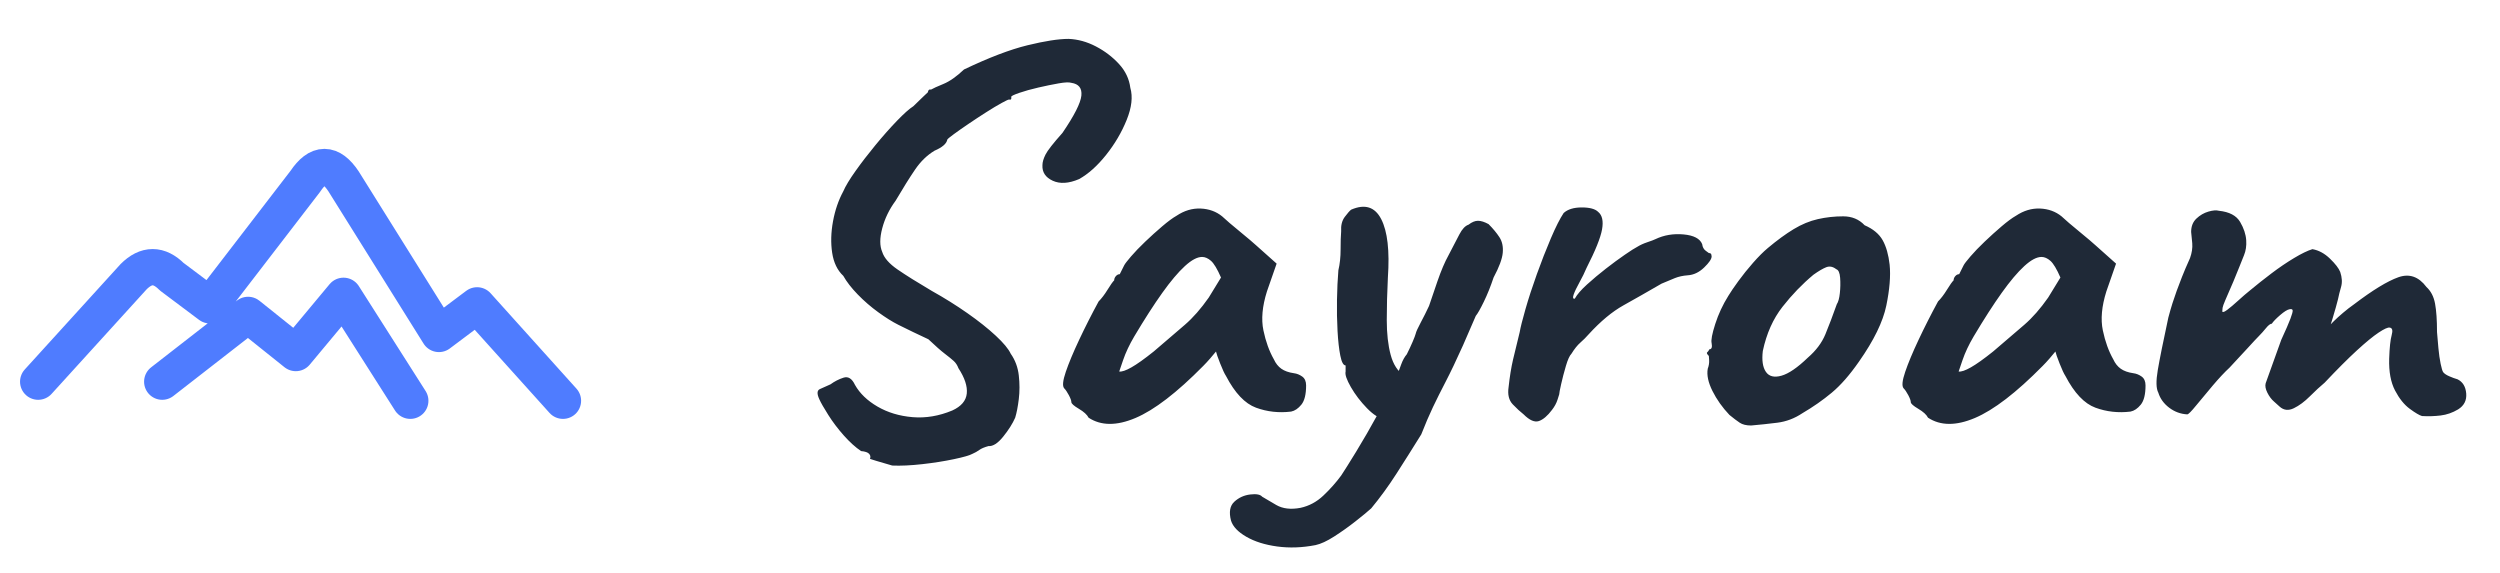
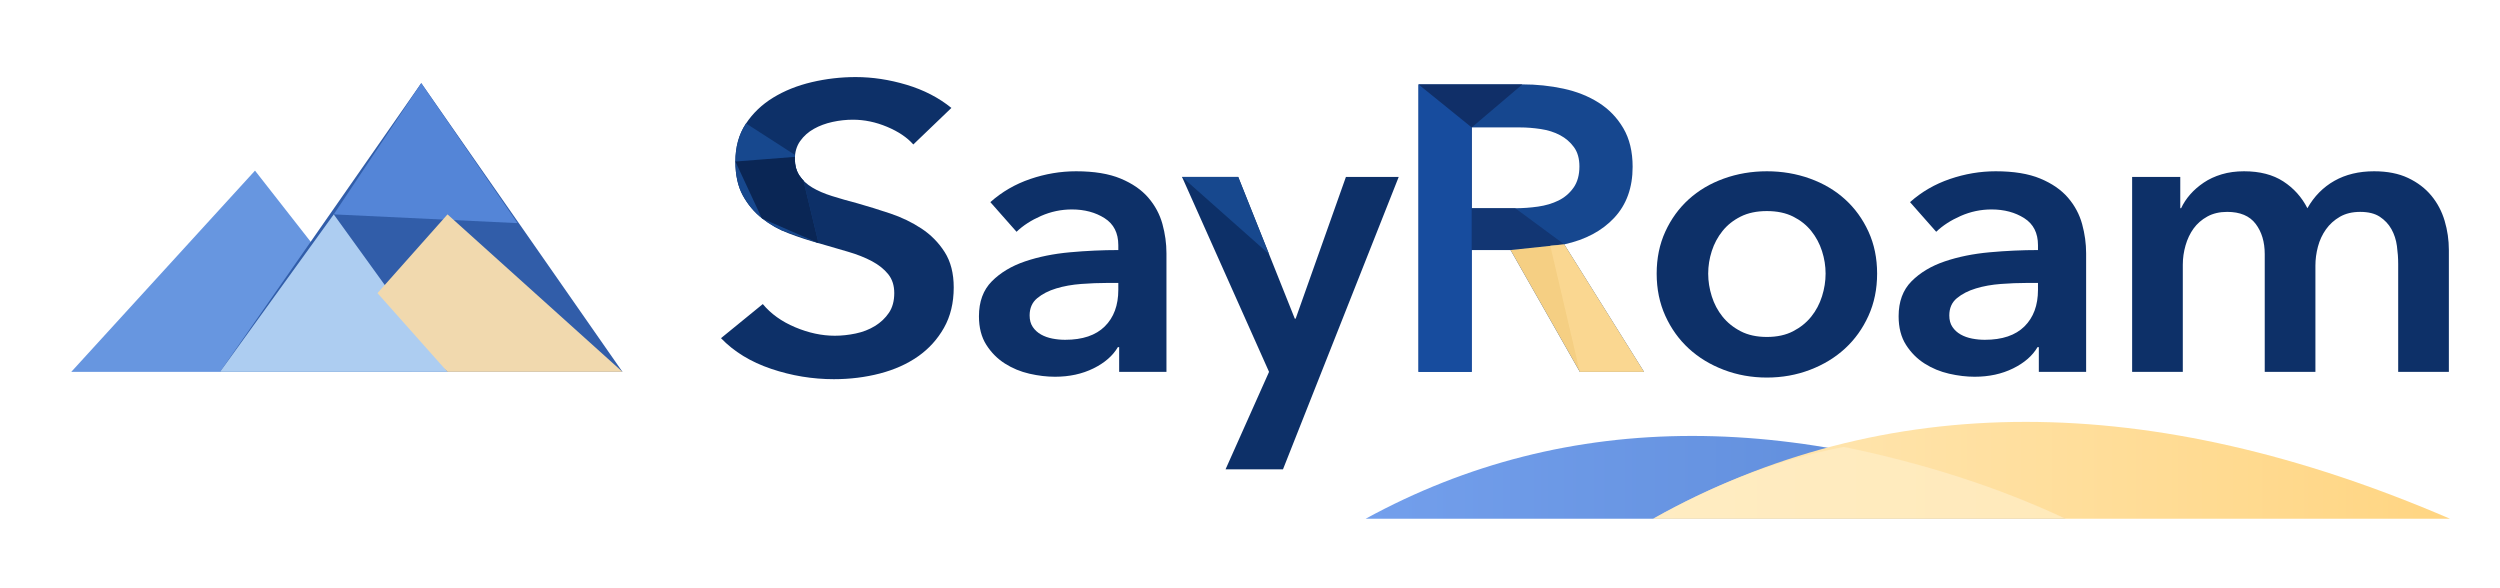
- <svg xmlns="http://www.w3.org/2000/svg" viewBox="0 0 262 60" role="img">
-   <g transform="translate(1 15)">
-     <path d="M3 25 13 14q2-2 4 0l4 3L31 4q2-3 4 0l10 16 4-3 9 10M16 25l9-7 5 4 5-6 7 11" fill="none" stroke="#4f7cff" stroke-width="3.8" stroke-linecap="round" stroke-linejoin="round" />
+ <svg xmlns="http://www.w3.org/2000/svg" viewBox="0 0 800 188">
+   <g transform="translate(20 21) scale(2.8)">
+     <path d="M1 35 22 12 40 35Z" fill="#6796e0" />
+     <path d="M18 35 41 2 64 35Z" fill="#315da9" />
+     <path d="m31 17 10-15 11 16Z" fill="#5485d7" />
+     <path d="m18 35 13-18 13 18Z" fill="#adcdf1" />
+     <path d="m36 26 8-9 20 18H44Z" fill="#f1d9ae" />
  </g>
-   <path d="M266 -65Q248 -60 237.0 -56.5Q226 -53 226 -53Q228 -48 224.5 -44.0Q221 -40 210 -39Q195 -29 179.0 -11.0Q163 7 151.0 26.0Q139 45 135 54Q128 69 136.0 72.5Q144 76 155 81Q166 89 178.5 93.0Q191 97 199 80Q212 57 239.5 41.0Q267 25 302.5 22.0Q338 19 374 34Q398 45 400.0 64.5Q402 84 385 110Q382 118 376.5 123.0Q371 128 360.5 136.0Q350 144 331 162Q316 169 303.5 175.0Q291 181 277 188Q261 196 241.0 210.5Q221 225 204.0 242.5Q187 260 178 276Q162 291 158.0 317.5Q154 344 159.5 374.0Q165 404 178 428Q184 442 200.0 464.5Q216 487 235.8 511.039Q255.6 535.079 274.3 554.539Q293 574 304 581Q312 589 321.0 597.5Q330 606 330 606Q331 611 333.5 611.0Q336 611 336 611Q341 614 358.0 621.0Q375 628 395 647Q462 679 509.0 690.5Q556 702 583 702Q608 701 632.0 688.5Q656 676 673.5 657.0Q691 638 694 614Q701 590 687.5 556.5Q674 523 650.5 493.5Q627 464 602 450Q574 438 554.5 447.0Q535 456 536 475Q536 483 541.5 494.0Q547 505 572 533Q604 580 606.0 600.0Q608 620 588 623Q582 625 565.0 622.0Q548 619 528.5 614.5Q509 610 494.5 605.0Q480 600 480 598Q480 598 480.0 595.0Q480 592 476 593Q474 593 462.542 586.714Q451.083 580.429 435.042 570.214Q419 560 403.5 549.5Q388 539 376.883 530.857Q365.767 522.714 365 521Q363 510 342 501Q322 489 307.0 467.0Q292 445 272 411Q255 388 248.0 361.5Q241 335 248 319Q253 303 275.5 287.5Q298 272 337 249Q371 230 401.0 209.0Q431 188 452.0 168.5Q473 149 479 136Q491 119 493.5 97.0Q496 75 493.5 54.5Q491 34 487 21Q480 5 465.5 -13.0Q451 -31 439 -30Q428 -33 422.5 -37.0Q417 -41 410 -44Q403 -48 377.0 -53.5Q351 -59 320.0 -62.5Q289 -66 266 -65ZM619 21Q615 29 601.5 37.0Q588 45 588 49Q588 53 583.5 61.5Q579 70 575 74Q570 80 578.0 103.5Q586 127 602.0 161.0Q618 195 637 230Q645 238 653.0 251.0Q661 264 665 268Q665 272 668.0 275.5Q671 279 675 279L683 295Q685 299 695.309 311.0Q705.617 323.0 720.809 337.5Q736 352 751.375 365.091Q766.75 378.182 777 384Q798 398 820.5 397.0Q843 396 859 383Q862 380 872.5 371.0Q883 362 896.5 351.0Q910 340 920 331L957 298L939.581 248.0Q927 208 933.25 178.0Q939.5 148.0 952 126Q957 115 965.5 109.0Q974 103 988 101Q996 100 1003.0 95.0Q1010 90 1010 79Q1010 55 1001.5 44.5Q993 34 983 32Q950 28 920.0 39.0Q890 50 866 96Q862 102 855.5 118.5Q849 135 848 140Q844 135 837.5 127.5Q831 120 825 114Q754 42 703.252 20.5Q652.504 -1.0 619 21ZM674 104Q681 103 696.0 111.5Q711 120 736 140Q770 169 792.0 188.0Q814 207 835 237L857 273Q847 296 839.0 303.0Q831 310 823 310Q810 310 792.0 293.5Q774 277 751.5 245.5Q729 214 701 167Q688 145 681.0 124.5Q674 104 674 104ZM1027 -208Q991 -215 958.0 -210.5Q925 -206 902.5 -193.0Q880 -180 875 -164Q869 -141 881.0 -130.0Q893 -119 909.5 -117.0Q926 -115 931 -121Q939 -126 956.5 -136.0Q974 -146 1000 -141Q1023 -136 1041.0 -119.0Q1059 -102 1073 -83Q1081 -71 1100.0 -40.0Q1119 -9 1139.5 28.5Q1160 66 1174 98Q1177 106 1181.0 117.0Q1185 128 1191 135Q1197 147 1201.5 157.5Q1206 168 1207 172Q1208 177 1216.0 192.0Q1224 207 1231 222Q1236 237 1246.0 266.0Q1256 295 1266 313Q1278 336 1285.5 350.5Q1293 365 1302 368Q1311 375 1319.0 375.0Q1327 375 1338 369Q1350 357 1357.5 345.5Q1365 334 1363.5 317.5Q1362 301 1347 273Q1339 249 1329.5 229.5Q1320 210 1315 204Q1310 192 1303.5 177.5Q1297 163 1292 151Q1274 111 1261.0 86.0Q1248 61 1238.0 40.0Q1228 19 1217 -9Q1194 -46 1172.5 -79.5Q1151 -113 1127 -142Q1117 -151 1098.5 -165.5Q1080 -180 1060.5 -192.5Q1041 -205 1027 -208ZM1152 18Q1137 20 1119.5 38.0Q1102 56 1090.5 76.0Q1079 96 1081 104Q1081 109 1081.0 112.0Q1081 115 1081 115Q1075 115 1071.5 132.5Q1068 150 1066.5 177.0Q1065 204 1065.5 233.0Q1066 262 1068 286Q1072 303 1072.0 323.5Q1072 344 1073 356Q1072 372 1079.5 382.0Q1087 392 1091 395Q1128 411 1145.0 378.0Q1162 345 1157 273Q1155 233 1155.0 196.5Q1155 160 1162.0 134.0Q1169 108 1186 97Q1193 93 1191.0 80.0Q1189 67 1182.0 52.5Q1175 38 1166.5 27.5Q1158 17 1152 18ZM1401 27Q1392 34 1381.5 45.0Q1371 56 1374 76Q1377 104 1382.0 125.5Q1387 147 1394 175Q1396 187 1404.287 216.0Q1412.574 245.0 1424.787 279.0Q1437 313 1450.0 343.5Q1463 374 1473 389Q1484 399 1505.5 399.0Q1527 399 1535 391Q1546 382 1542.0 359.5Q1538 337 1514 290Q1509 278 1501.5 264.5Q1494 251 1491.0 242.5Q1488 234 1493 235Q1499 246 1515.0 260.5Q1531 275 1549.0 289.0Q1567 303 1583.0 314.0Q1599 325 1605 328Q1613 333 1623.5 336.5Q1634 340 1638 342Q1661 353 1688.5 350.5Q1716 348 1722 333Q1723 325 1728.5 321.0Q1734 317 1734 317Q1738 317 1738.5 314.0Q1739 311 1739 311Q1739 304 1725.5 291.0Q1712 278 1696 277Q1683 276 1673.0 272.0Q1663 268 1649 262Q1611 240 1580.5 223.0Q1550 206 1518 171Q1511 163 1503.0 156.0Q1495 149 1487 136Q1482 131 1477.0 114.0Q1472 97 1468.5 81.5Q1465 66 1465 63Q1465 63 1462.0 53.5Q1459 44 1452 35Q1440 19 1428.5 15.0Q1417 11 1401 27ZM1810 7Q1797 7 1789.5 12.0Q1782 17 1771 26Q1752 46 1740.5 69.0Q1729 92 1732 109Q1735 117 1734.5 124.5Q1734 132 1734 132Q1729 137 1731.0 138.5Q1733 140 1735 144Q1741 144 1739 155Q1737 163 1745.5 189.5Q1754 216 1769 240Q1775 250 1787.0 266.5Q1799 283 1813.5 299.5Q1828 316 1840 326Q1865 347 1886.5 360.0Q1908 373 1930 378Q1952 383 1975.5 383.0Q1999 383 2014 367Q2037 357 2046.5 340.0Q2056 323 2059 296Q2062 266 2053.0 222.5Q2044 179 2004 122Q1979 86 1955.0 66.0Q1931 46 1902 29Q1881 15 1857.0 12.0Q1833 9 1810 7ZM1912 129Q1934 148 1943.5 171.0Q1953 194 1964 225Q1968 231 1969.5 245.0Q1971 259 1970.0 272.5Q1969 286 1963 288Q1954 295 1945.0 291.5Q1936 288 1922 278Q1892 253 1866.5 220.5Q1841 188 1831 141Q1828 116 1836.5 103.5Q1845 91 1864.5 96.5Q1884 102 1912 129ZM2128 21Q2124 29 2110.5 37.0Q2097 45 2097 49Q2097 53 2092.5 61.5Q2088 70 2084 74Q2079 80 2087.0 103.5Q2095 127 2111.0 161.0Q2127 195 2146 230Q2154 238 2162.0 251.0Q2170 264 2174 268Q2174 272 2177.0 275.5Q2180 279 2184 279L2192 295Q2194 299 2204.309 311.0Q2214.617 323.0 2229.809 337.5Q2245 352 2260.375 365.091Q2275.75 378.182 2286 384Q2307 398 2329.5 397.0Q2352 396 2368 383Q2371 380 2381.5 371.0Q2392 362 2405.5 351.0Q2419 340 2429 331L2466 298L2448.581 248.0Q2436 208 2442.25 178.0Q2448.5 148.0 2461 126Q2466 115 2474.5 109.0Q2483 103 2497 101Q2505 100 2512.0 95.0Q2519 90 2519 79Q2519 55 2510.5 44.5Q2502 34 2492 32Q2459 28 2429.0 39.0Q2399 50 2375 96Q2371 102 2364.5 118.5Q2358 135 2357 140Q2353 135 2346.5 127.5Q2340 120 2334 114Q2263 42 2212.252 20.5Q2161.504 -1.0 2128 21ZM2183 104Q2190 103 2205.0 111.5Q2220 120 2245 140Q2279 169 2301.0 188.0Q2323 207 2344 237L2366 273Q2356 296 2348.0 303.0Q2340 310 2332 310Q2319 310 2301.0 293.5Q2283 277 2260.5 245.5Q2238 214 2210 167Q2197 145 2190.0 124.5Q2183 104 2183 104ZM3016 24Q3009 26 2994.0 37.0Q2979 48 2967.5 70.0Q2956 92 2957 127Q2958 157 2961.5 169.5Q2965 182 2958 183Q2953 184 2938.0 174.0Q2923 164 2899.0 142.0Q2875 120 2841 84Q2829 74 2814.5 59.5Q2800 45 2785.5 38.0Q2771 31 2760 41L2750 50Q2743 56 2738.0 66.0Q2733 76 2735 83L2763 161Q2775 187 2779.5 199.0Q2784 211 2783.5 214.0Q2783 217 2778 216Q2772 215 2761.0 205.5Q2750 196 2746 190Q2742 190 2735.5 182.0Q2729 174 2723 168Q2717 162 2702.0 145.5Q2687 129 2670 111Q2657 99 2640.0 79.0Q2623 59 2610.0 43.0Q2597 27 2594 27Q2576 28 2561.5 39.0Q2547 50 2542 66Q2536 77 2541.0 106.5Q2546 136 2560 201Q2564 216 2567.5 227.0Q2571 238 2575.0 249.0Q2579 260 2584.5 274.0Q2590 288 2599 308Q2604 322 2603.0 334.5Q2602 347 2601 355Q2601 370 2610.5 379.0Q2620 388 2632.0 391.5Q2644 395 2651 393Q2679 390 2689.0 373.0Q2699 356 2700 340Q2701 325 2696.0 313.0Q2691 301 2688 293L2677 266Q2667 243 2662.5 232.5Q2658 222 2657.5 218.5Q2657 215 2657 212Q2658 209 2666.0 215.0Q2674 221 2685.5 231.5Q2697 242 2707 250Q2725 265 2745.5 280.5Q2766 296 2786.0 308.0Q2806 320 2819 324Q2836 321 2850.5 307.0Q2865 293 2869 283Q2874 268 2870.5 256.0Q2867 244 2865 234Q2864 230 2861.0 219.0Q2858 208 2855.0 198.5Q2852 189 2852 189Q2852 189 2858.0 195.0Q2864 201 2874.0 209.5Q2884 218 2894 225Q2944 263 2973.5 273.5Q3003 284 3024 256Q3036 245 3039.5 226.0Q3043 207 3043 175Q3044 162 3045.5 146.0Q3047 130 3049.5 118.0Q3052 106 3054 103Q3057 99 3065.0 95.5Q3073 92 3080 90Q3094 83 3095.5 64.5Q3097 46 3081 36Q3066 27 3049.5 25.0Q3033 23 3016 24Z" fill="#1f2937" transform="translate(78 45) scale(0.05829745 -0.05829745)" />
+   <g transform="translate(185)">
+     <g transform="translate(42 119) scale(0.1486554 -0.1299435)">
+       <defs>
+         <clipPath id="sayroam-logo-0">
+           <path d="M439 560Q419 586 382.5 603.5Q346 621 309 621Q287 621 265.0 615.5Q243 610 225.0 598.5Q207 587 195.5 568.5Q184 550 184 524Q184 500 194.0 483.0Q204 466 221.5 454.0Q239 442 264.0 433.0Q289 424 319 415Q353 404 389.5 390.0Q426 376 456.5 353.0Q487 330 506.5 295.0Q526 260 526 208Q526 151 505.0 108.5Q484 66 449.0 38.0Q414 10 367.0 -4.0Q320 -18 268 -18Q199 -18 133.0 7.5Q67 33 25 83L115 167Q141 131 184.5 110.0Q228 89 270 89Q292 89 315.0 94.5Q338 100 356.5 113.0Q375 126 386.5 145.5Q398 165 398 194Q398 222 385.0 240.5Q372 259 350.0 272.5Q328 286 298.0 296.0Q268 306 235 317Q203 327 171.0 341.0Q139 355 113.5 378.0Q88 401 72.0 434.5Q56 468 56 518Q56 572 78.5 611.0Q101 650 137.5 675.5Q174 701 220.5 713.5Q267 726 315 726Q369 726 424.5 707.0Q480 688 521 650Z" />
+         </clipPath>
+       </defs>
+       <path d="M439 560Q419 586 382.5 603.5Q346 621 309 621Q287 621 265.0 615.5Q243 610 225.0 598.5Q207 587 195.5 568.5Q184 550 184 524Q184 500 194.0 483.0Q204 466 221.5 454.0Q239 442 264.0 433.0Q289 424 319 415Q353 404 389.5 390.0Q426 376 456.5 353.0Q487 330 506.5 295.0Q526 260 526 208Q526 151 505.0 108.5Q484 66 449.0 38.0Q414 10 367.0 -4.0Q320 -18 268 -18Q199 -18 133.0 7.5Q67 33 25 83L115 167Q141 131 184.5 110.0Q228 89 270 89Q292 89 315.0 94.5Q338 100 356.5 113.0Q375 126 386.5 145.5Q398 165 398 194Q398 222 385.0 240.5Q372 259 350.0 272.5Q328 286 298.0 296.0Q268 306 235 317Q203 327 171.0 341.0Q139 355 113.5 378.0Q88 401 72.0 434.5Q56 468 56 518Q56 572 78.5 611.0Q101 650 137.5 675.5Q174 701 220.5 713.5Q267 726 315 726Q369 726 424.5 707.0Q480 688 521 650Z" fill="#0d3068" />
+       <g clip-path="url(#sayroam-logo-0)">
+         <path d="M0 670 190 530 235 317 0 410Z" fill="#17488e" />
+         <path d="m56 518 134 12 45-213-122 61Z" fill="#0a2655" />
+       </g>
+     </g>
+     <g transform="translate(123.1282 119) scale(0.1351412 -0.1299435)">
+       <path d="M370 61H367Q349 29 309.0 8.5Q269 -12 218 -12Q189 -12 157.5 -4.5Q126 3 99.5 20.5Q73 38 55.5 66.5Q38 95 38 137Q38 191 68.5 223.0Q99 255 147.0 272.0Q195 289 253.5 294.5Q312 300 368 300V312Q368 357 335.5 378.5Q303 400 258 400Q220 400 185.0 384.0Q150 368 127 345L65 418Q106 456 159.5 475.0Q213 494 268 494Q332 494 373.5 476.0Q415 458 439.0 429.0Q463 400 472.5 364.0Q482 328 482 292V0H370ZM368 219H341Q312 219 280.0 216.5Q248 214 221.0 205.5Q194 197 176.0 181.5Q158 166 158 139Q158 122 165.5 110.5Q173 99 185.0 92.0Q197 85 212.0 82.0Q227 79 242 79Q304 79 336.0 112.0Q368 145 368 202Z" fill="#0d3068" />
+     </g>
+     <g transform="translate(193.2559 119) scale(0.1351412 -0.1299435)">
+       <defs>
+         <clipPath id="sayroam-logo-2">
+           <path d="M0 480H133L267 131H269L388 480H513L239-240H103L206 0Z" />
+         </clipPath>
+       </defs>
+       <path d="M0 480H133L267 131H269L388 480H513L239-240H103L206 0Z" fill="#0d3068" />
+       <path d="M0 480H133L206 290Z" fill="#17488e" />
+     </g>
+     <g transform="translate(258.3833 119) scale(0.1351412 -0.1299435)">
+       <defs>
+         <clipPath id="sayroam-logo-3">
+           <path d="M78 708H324Q374 708 421.0 697.5Q468 687 504.5 663.0Q541 639 563.0 600.0Q585 561 585 505Q585 428 541.5 379.5Q498 331 423 314L612 0H460L296 300H204V0H78ZM307 403Q334 403 361.0 407.0Q388 411 409.5 422.0Q431 433 445.0 453.5Q459 474 459 506Q459 535 446.0 553.5Q433 572 413.0 583.0Q393 594 367.5 598.0Q342 602 318 602H204V403Z" />
+         </clipPath>
+       </defs>
+       <path d="M78 708H324Q374 708 421.0 697.5Q468 687 504.5 663.0Q541 639 563.0 600.0Q585 561 585 505Q585 428 541.5 379.5Q498 331 423 314L612 0H460L296 300H204V0H78ZM307 403Q334 403 361.0 407.0Q388 411 409.5 422.0Q431 433 445.0 453.5Q459 474 459 506Q459 535 446.0 553.5Q433 572 413.0 583.0Q393 594 367.5 598.0Q342 602 318 602H204V403Z" fill="#16478f" />
+       <g clip-path="url(#sayroam-logo-3)">
+         <path d="M78 0h126v602L78 708Z" fill="#174c9e" />
+         <path d="M78 708h246L204 602Z" fill="#102f68" />
+         <path d="m204 602 103-199 116-89-127-14H204Z" fill="#102f68" opacity=".72" />
+         <path d="M296 300 460 0h152L423 314Z" fill="#f5cf83" />
+         <path d="M460 0h152L423 314l-33-3Z" fill="#ffdf9d" opacity=".55" />
+       </g>
+     </g>
+     <g transform="translate(339.1872 119) scale(0.1351412 -0.1299435)">
+       <path d="M44 242Q44 299 64.5 345.5Q85 392 120.0 425.0Q155 458 203.0 476.0Q251 494 305 494Q359 494 407.0 476.0Q455 458 490.0 425.0Q525 392 545.5 345.5Q566 299 566 242Q566 185 545.5 138.0Q525 91 490.0 57.5Q455 24 407.0 5.0Q359 -14 305 -14Q251 -14 203.0 5.0Q155 24 120.0 57.5Q85 91 64.5 138.0Q44 185 44 242ZM166 242Q166 214 174.5 186.0Q183 158 200.0 136.0Q217 114 243.0 100.0Q269 86 305 86Q341 86 367.0 100.0Q393 114 410.0 136.0Q427 158 435.5 186.0Q444 214 444 242Q444 270 435.5 297.5Q427 325 410.0 347.0Q393 369 367.0 382.5Q341 396 305 396Q269 396 243.0 382.5Q217 369 200.0 347.0Q183 325 174.5 297.5Q166 270 166 242Z" fill="#0d3068" />
+     </g>
+     <g transform="translate(417.4233 119) scale(0.1351412 -0.1299435)">
+       <path d="M370 61H367Q349 29 309.0 8.5Q269 -12 218 -12Q189 -12 157.5 -4.5Q126 3 99.5 20.5Q73 38 55.5 66.5Q38 95 38 137Q38 191 68.5 223.0Q99 255 147.0 272.0Q195 289 253.5 294.5Q312 300 368 300V312Q368 357 335.5 378.5Q303 400 258 400Q220 400 185.0 384.0Q150 368 127 345L65 418Q106 456 159.5 475.0Q213 494 268 494Q332 494 373.5 476.0Q415 458 439.0 429.0Q463 400 472.5 364.0Q482 328 482 292V0H370ZM368 219H341Q312 219 280.0 216.5Q248 214 221.0 205.5Q194 197 176.0 181.5Q158 166 158 139Q158 122 165.5 110.5Q173 99 185.0 92.0Q197 85 212.0 82.0Q227 79 242 79Q304 79 336.0 112.0Q368 145 368 202Z" fill="#0d3068" />
+     </g>
+     <g transform="translate(487.551 119) scale(0.1351412 -0.1299435)">
+       <path d="M645 494Q692 494 725.5 477.5Q759 461 780.5 434.0Q802 407 812.0 372.0Q822 337 822 300V0H702V266Q702 287 699.0 310.0Q696 333 686.0 351.5Q676 370 658.5 382.0Q641 394 612 394Q584 394 564.0 382.0Q544 370 531.0 351.0Q518 332 512.0 308.5Q506 285 506 262V0H386V290Q386 335 364.5 364.5Q343 394 297 394Q270 394 250.0 382.5Q230 371 217.5 353.0Q205 335 198.5 311.5Q192 288 192 264V0H72V480H186V403H188Q196 421 209.5 437.0Q223 453 241.5 466.0Q260 479 284.0 486.5Q308 494 337 494Q393 494 430.0 469.0Q467 444 487 403Q511 447 551.0 470.5Q591 494 645 494Z" fill="#0d3068" />
+     </g>
+   </g>
+   <defs>
+     <linearGradient id="sayroam-logo-blue" x1="0" x2="1">
+       <stop stop-color="#739fec" />
+       <stop offset="1" stop-color="#5a88d6" />
+     </linearGradient>
+     <linearGradient id="sayroam-logo-sand" x1="0" x2="1">
+       <stop stop-color="#ffe8b7" />
+       <stop offset="1" stop-color="#ffd582" />
+     </linearGradient>
+   </defs>
+   <path d="M437 166q97-53 224 0Z" fill="url(#sayroam-logo-blue)" />
+   <path d="M529 166q111-62 255 0Z" fill="url(#sayroam-logo-sand)" />
+   <path d="M529 166q30-17 61-23 39 8 71 23Z" fill="#ffedc5" opacity=".75" />
</svg>
